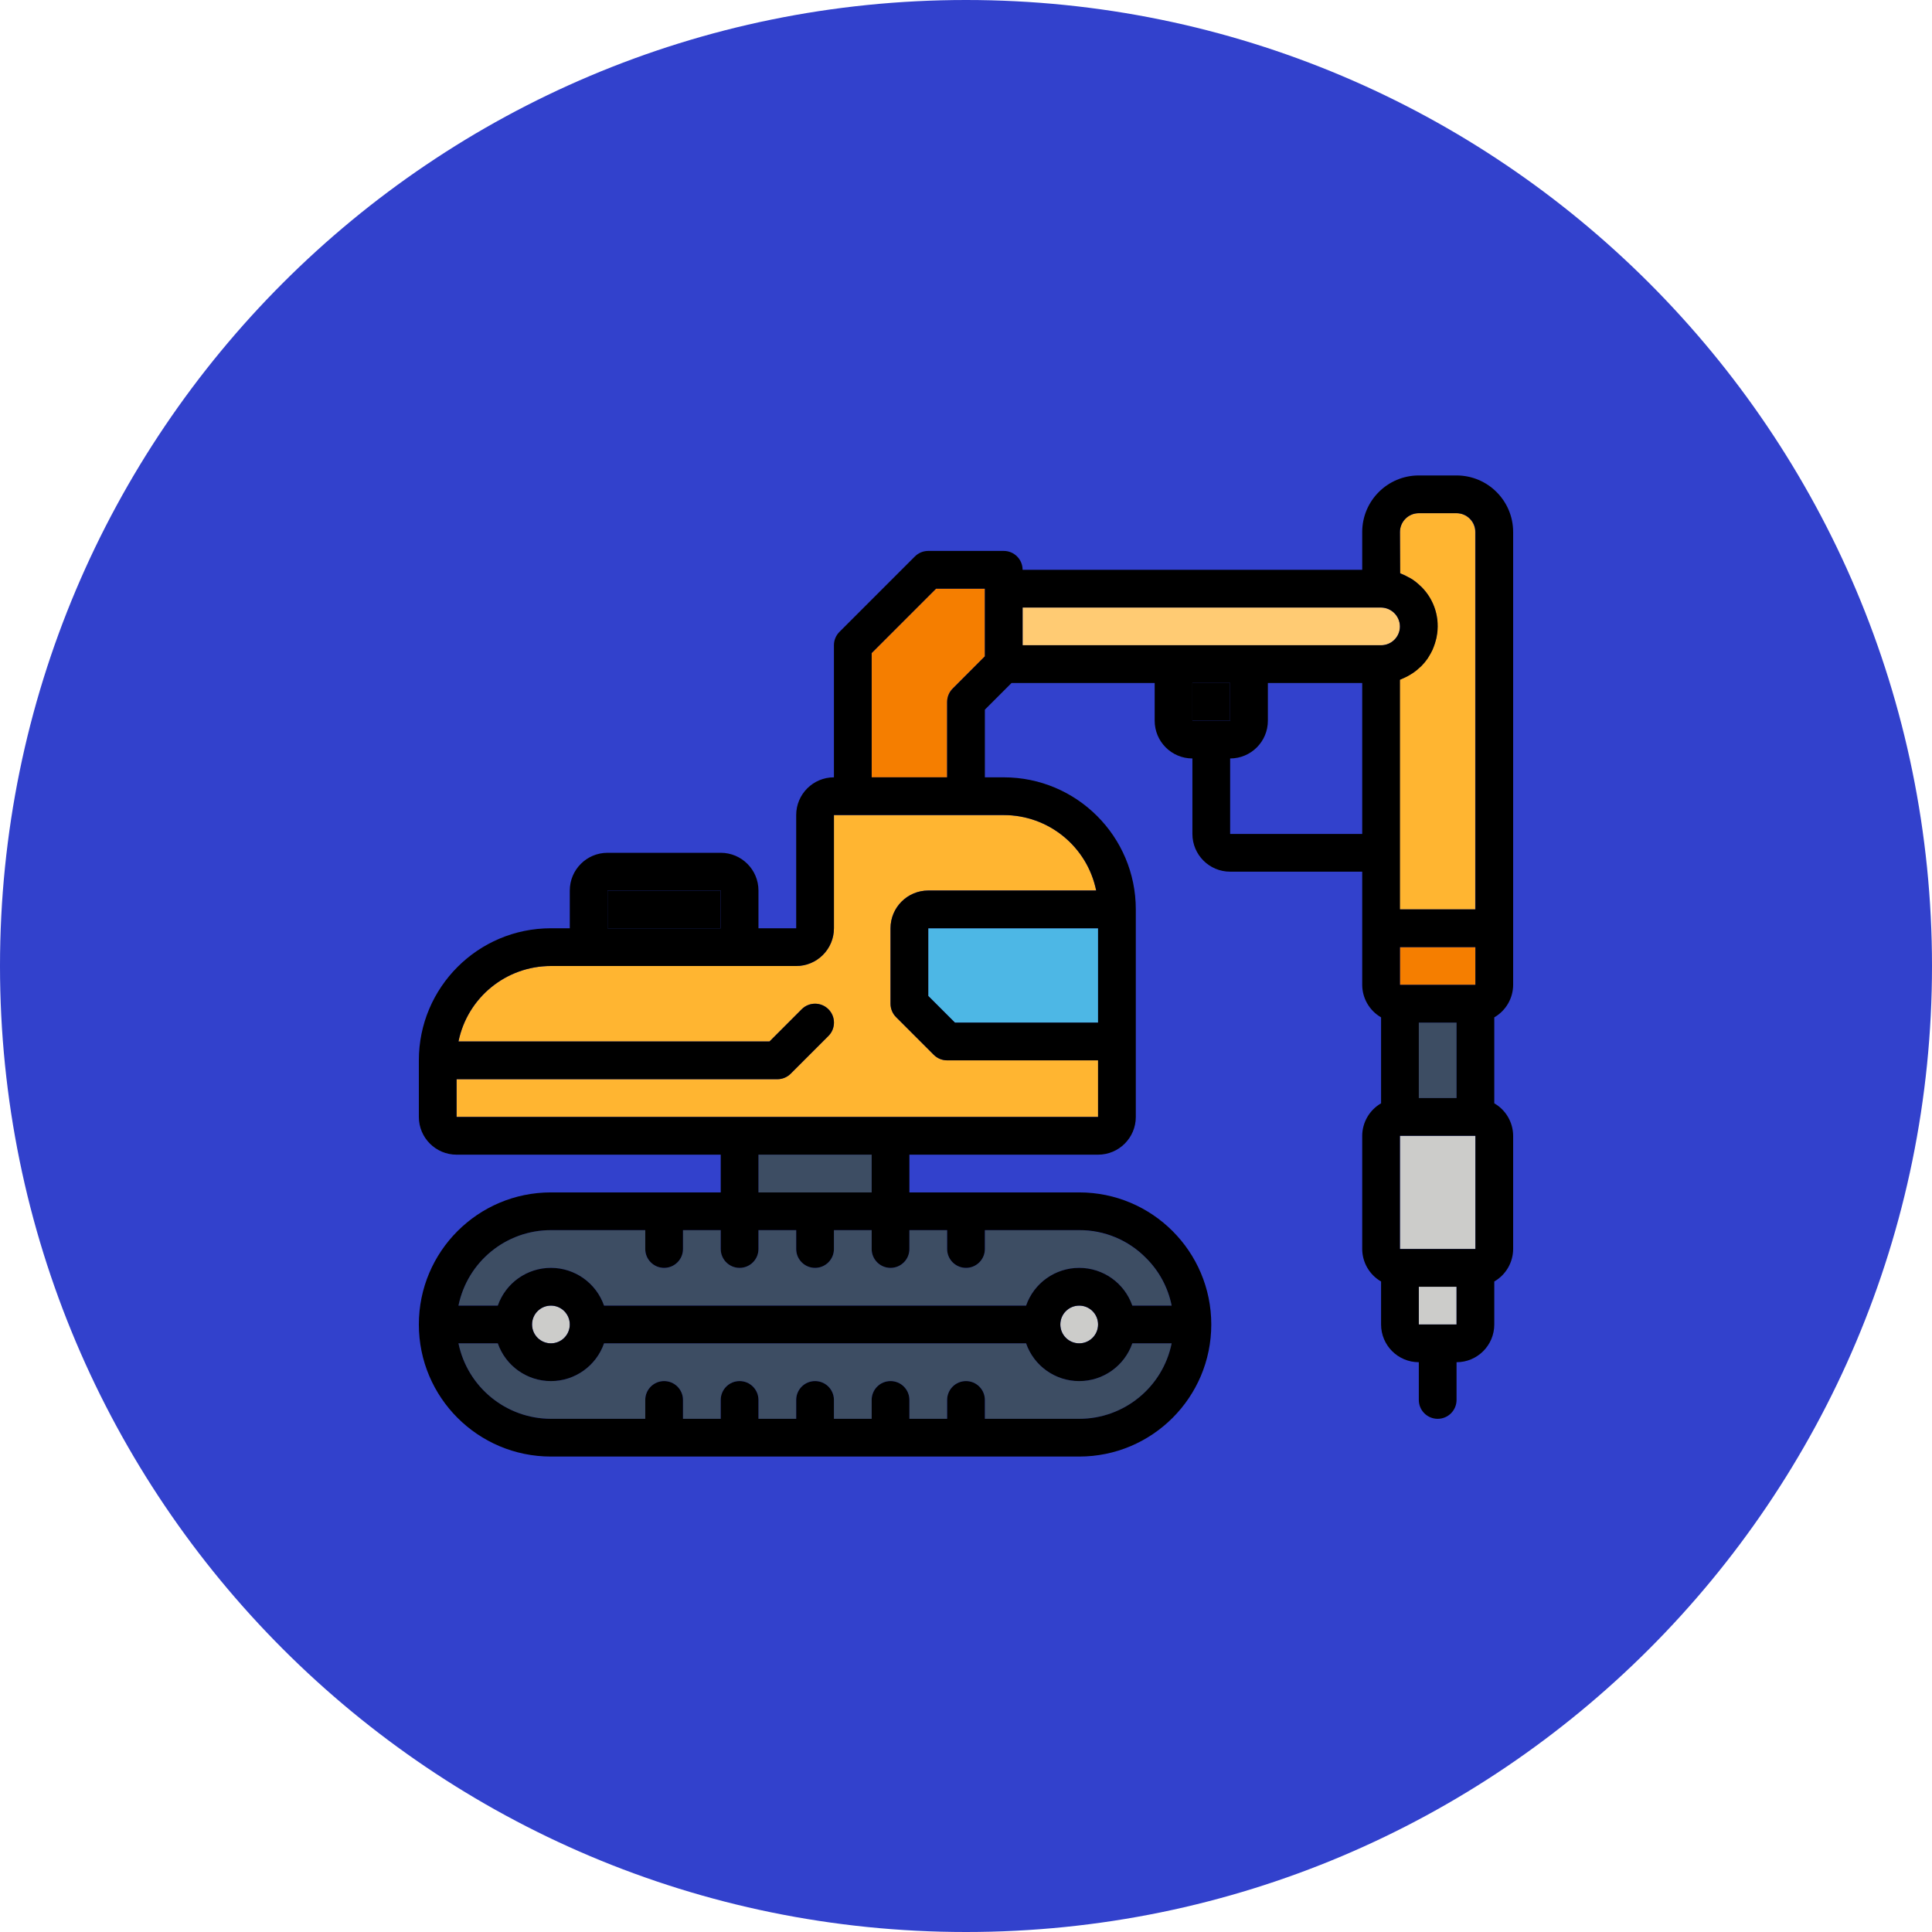
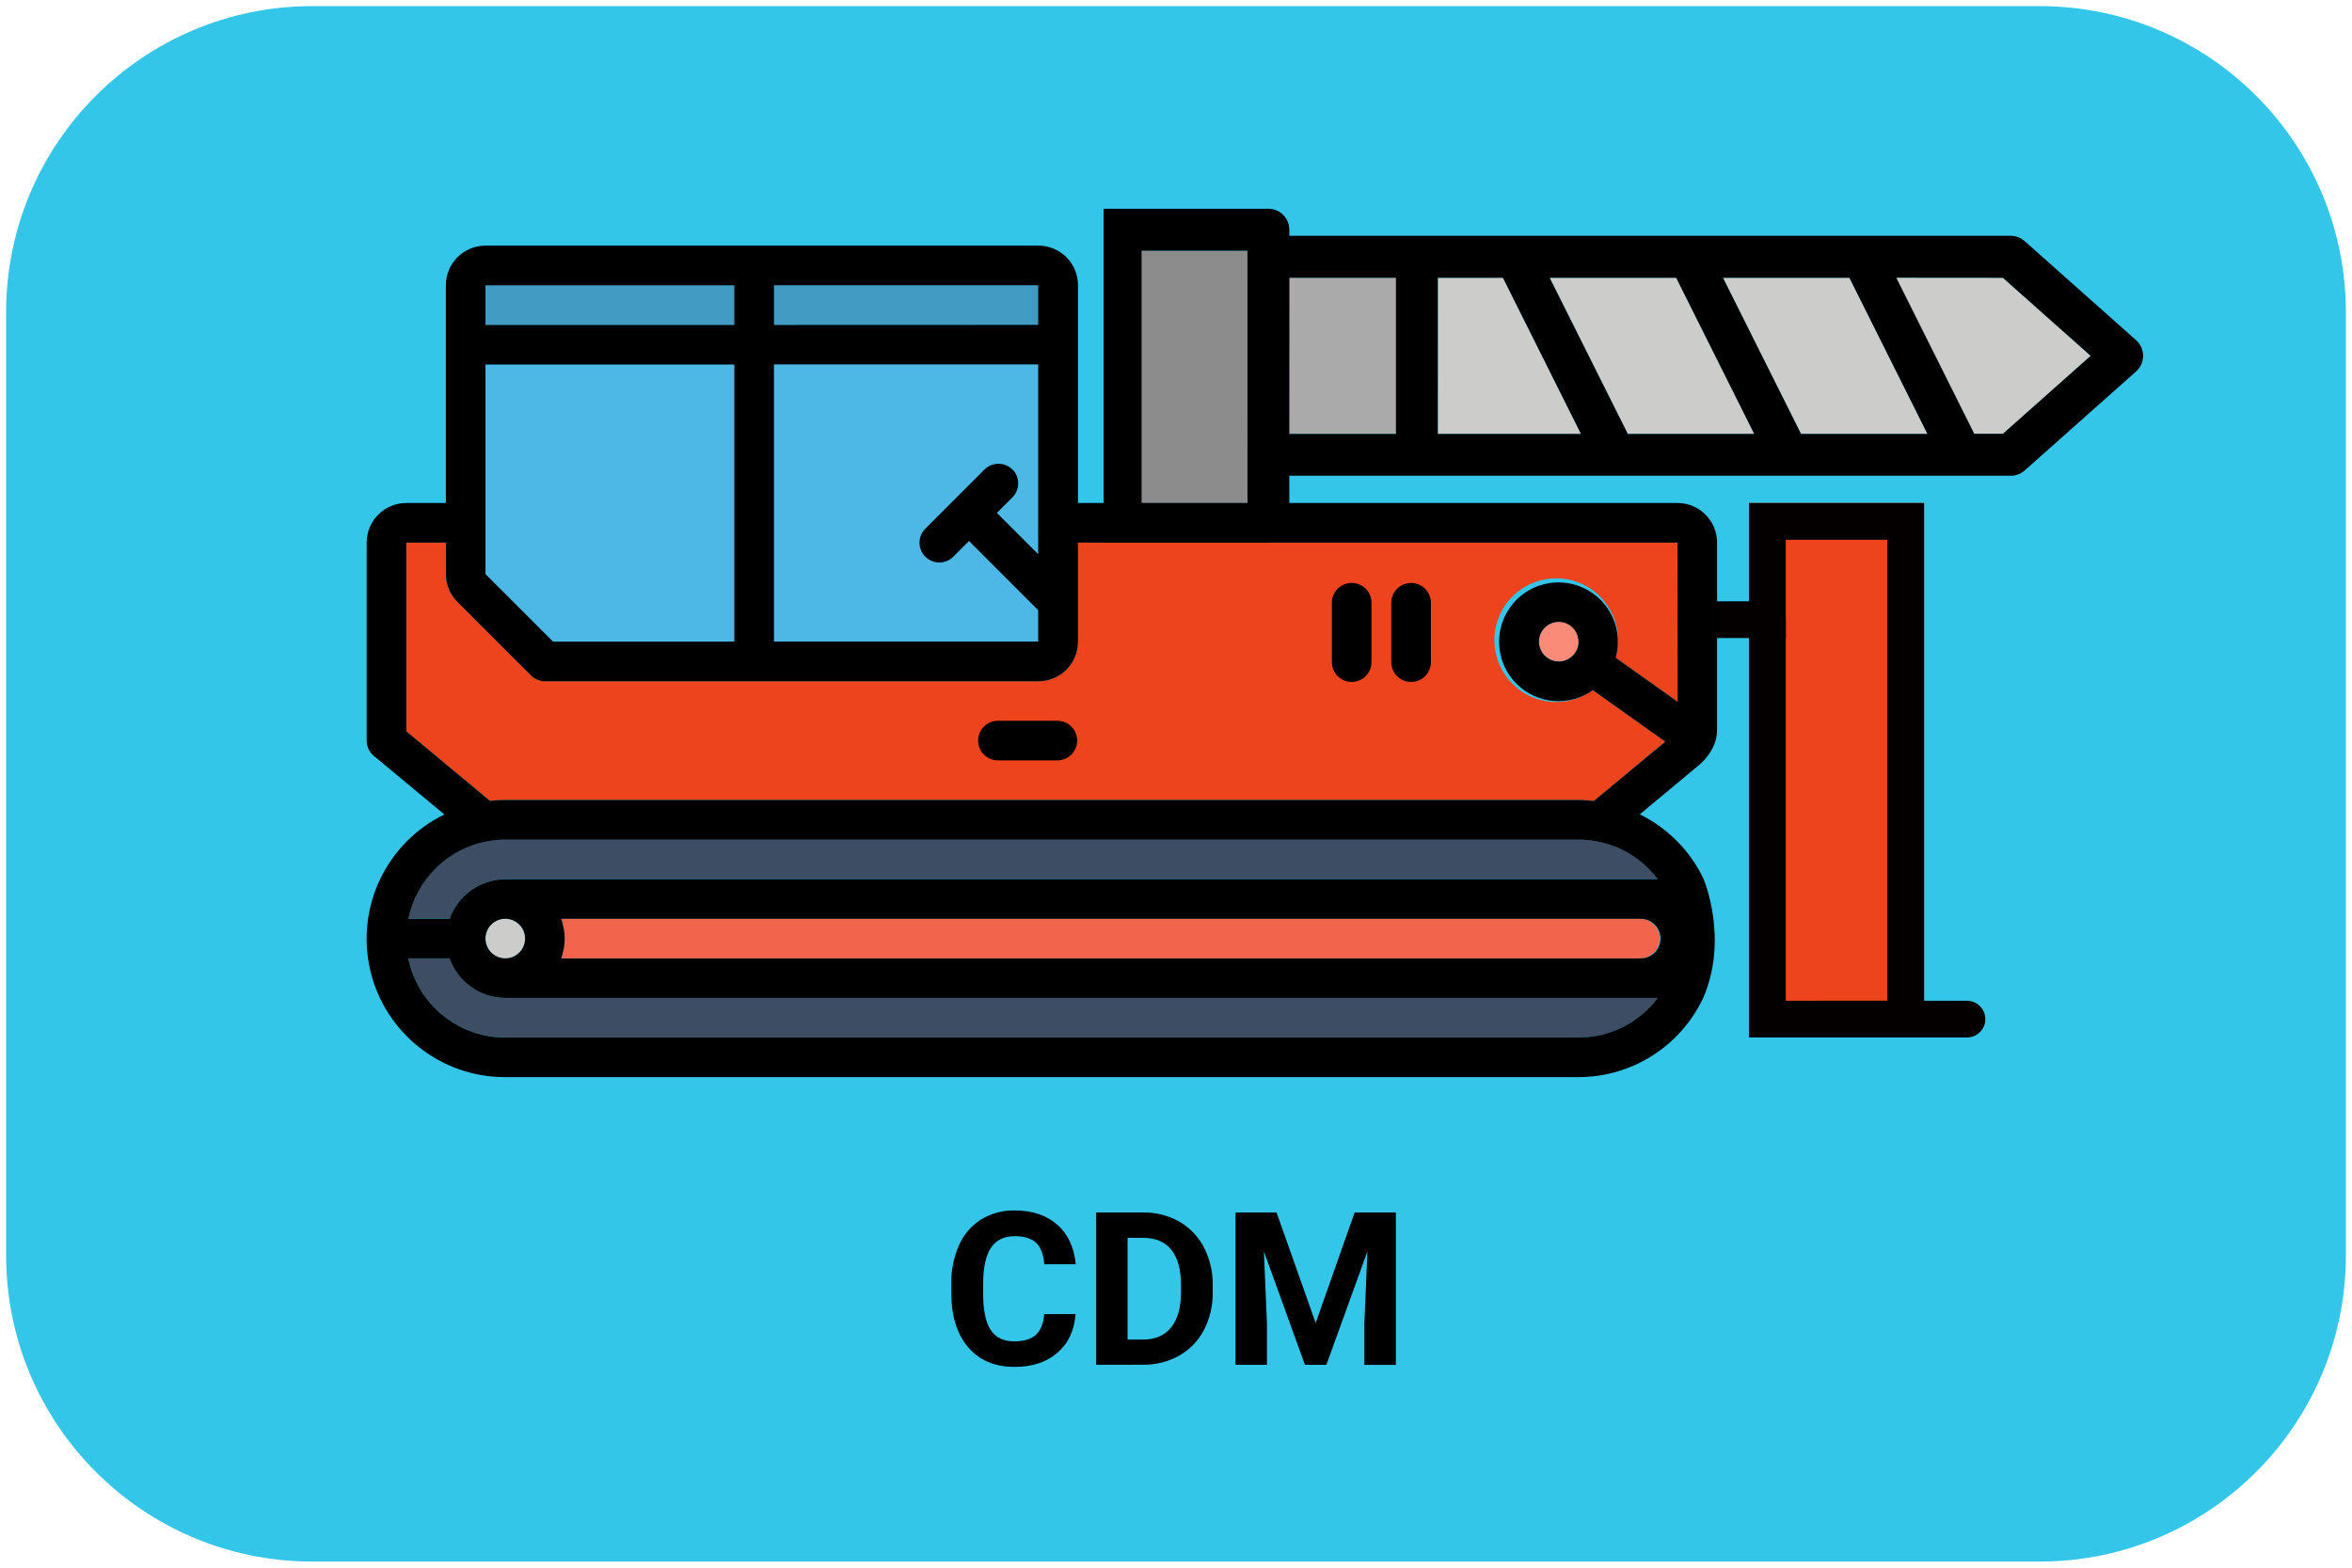
- <svg xmlns="http://www.w3.org/2000/svg" viewBox="0 0 512 512">
-   <circle cx="256" cy="256" fill="#3241cc" r="256" />
-   <circle cx="286" cy="351" fill="#ccccca" r="5" />
-   <path d="m300.08 346h10.42a25.08 25.08 0 0 0 -24.5-20h-25v5a5 5 0 0 1 -10 0v-5h-10v5a5 5 0 0 1 -10 0v-5h-10v5a5 5 0 0 1 -10 0v-5h-10v5a5 5 0 0 1 -10 0v-5h-10v5a5 5 0 0 1 -10 0v-5h-25a25 25 0 0 0 -24.5 20h10.42a14.91 14.91 0 0 1 28.16 0h111.84a14.91 14.91 0 0 1 28.16 0z" fill="#3d4d63" />
-   <circle cx="146" cy="351" fill="#ccccca" r="5" />
-   <path d="m251 186a5 5 0 0 1 1.46-3.54l8.54-8.53v-17.93h-12.93l-17.07 17.07v32.93h20z" fill="#f57e00" />
-   <path d="m201 306h30v10h-30z" fill="#3d4d63" />
-   <path d="m286 376a25 25 0 0 0 24.5-20h-10.42a14.91 14.91 0 0 1 -28.16 0h-111.84a14.91 14.91 0 0 1 -28.16 0h-10.42a25.07 25.07 0 0 0 24.5 20h25v-5a5 5 0 0 1 10 0v5h10v-5a5 5 0 0 1 10 0v5h10v-5a5 5 0 0 1 10 0v5h10v-5a5 5 0 0 1 10 0v5h10v-5a5 5 0 0 1 10 0v5z" fill="#3d4d63" />
-   <path d="m161 236h30v10h-30z" />
-   <path d="m209.54 284.54a5 5 0 0 1 -3.54 1.46h-85v10h170v-15h-40a5 5 0 0 1 -3.54-1.46l-10-10a5 5 0 0 1 -1.46-3.54v-20a10 10 0 0 1 10-10h44.5a25 25 0 0 0 -24.5-20h-45v30a10 10 0 0 1 -10 10h-65a25 25 0 0 0 -24.5 20h82.43l8.53-8.54a5 5 0 0 1 7.08 7.08z" fill="#ffb531" />
-   <path d="m376 341h10v10h-10z" fill="#ccccca" />
-   <path d="m371 251h20v10h-20z" fill="#f57e00" />
-   <path d="m386 136h-10a5 5 0 0 0 -5 5v10.88c.12.05.23.13.35.17a14.67 14.67 0 0 1 1.87.91c.31.17.63.31.92.5a15.33 15.33 0 0 1 2.26 1.83c.06.06.13.09.19.16a14.65 14.65 0 0 1 4.08 13.29c0 .28-.13.55-.19.82a14.45 14.45 0 0 1 -.57 1.8c-.11.28-.22.56-.34.84a15.33 15.33 0 0 1 -.92 1.69c-.13.2-.24.42-.38.62a14 14 0 0 1 -1.67 2c-.1.11-.23.2-.34.3a13.75 13.75 0 0 1 -1.67 1.38 7.61 7.61 0 0 1 -.73.47 13.73 13.73 0 0 1 -1.6.87c-.28.13-.54.26-.82.37s-.33.15-.5.22v60.88h20v-100a5 5 0 0 0 -4.94-5z" fill="#ffb531" />
-   <path d="m246 263.93 7.07 7.07h37.93v-25h-45z" fill="#4db7e5" />
-   <path d="m376 271h10v20h-10z" fill="#3d4d63" />
-   <path d="m371 301h20v30h-20z" fill="#ccccca" />
-   <path d="m316 181h10v10h-10z" />
-   <path d="m371 166a5.07 5.07 0 0 0 -5-5h-95v10h95a5 5 0 0 0 5-5z" fill="#ffcb73" />
-   <path d="m386 126h-10a15 15 0 0 0 -15 15v10h-90a5 5 0 0 0 -5-5h-20a5 5 0 0 0 -3.54 1.46l-20 20a5 5 0 0 0 -1.46 3.54v35a10 10 0 0 0 -10 10v30h-10v-10a10 10 0 0 0 -10-10h-30a10 10 0 0 0 -10 10v10h-5a35 35 0 0 0 -35 35v15a10 10 0 0 0 10 10h70v10h-45a35 35 0 0 0 0 70h140a35 35 0 0 0 0-70h-45v-10h50a10 10 0 0 0 10-10v-55a35 35 0 0 0 -35-35h-5v-17.93l7.07-7.07h37.93v10a10 10 0 0 0 10 10v20a10 10 0 0 0 10 10h35v30a10 10 0 0 0 5 8.61v22.78a10 10 0 0 0 -5 8.61v30a10 10 0 0 0 5 8.61v11.39a10 10 0 0 0 10 10v10a5 5 0 0 0 10 0v-10a10 10 0 0 0 10-10v-11.39a10 10 0 0 0 5-8.61v-30a10 10 0 0 0 -5-8.61v-22.78a10 10 0 0 0 5-8.61v-120a15 15 0 0 0 -15-15zm-15 15a5 5 0 0 1 5-5h10a5 5 0 0 1 5 5v100h-20v-60.85c.17-.07.32-.16.5-.22s.54-.24.82-.37a13.73 13.73 0 0 0 1.6-.87 7.61 7.61 0 0 0 .73-.47 13.75 13.75 0 0 0 1.67-1.38c.11-.1.24-.19.34-.3a14 14 0 0 0 1.67-2c.14-.2.25-.42.38-.62a15.33 15.33 0 0 0 .92-1.69c.12-.28.23-.56.34-.84a14.45 14.45 0 0 0 .57-1.8c.06-.27.15-.54.19-.82a14.65 14.65 0 0 0 -4.08-13.29c-.06-.07-.13-.1-.19-.16a15.33 15.33 0 0 0 -2.26-1.83c-.29-.19-.61-.33-.92-.5a14.67 14.67 0 0 0 -1.87-.91c-.12 0-.23-.12-.35-.17zm20 120h-20v-10h20zm0 70h-20v-30h20zm-5-40h-10v-20h10zm-225-55h30v10h-30zm125 140h-25v-5a5 5 0 0 0 -10 0v5h-10v-5a5 5 0 0 0 -10 0v5h-10v-5a5 5 0 0 0 -10 0v5h-10v-5a5 5 0 0 0 -10 0v5h-10v-5a5 5 0 0 0 -10 0v5h-25a25.07 25.07 0 0 1 -24.5-20h10.42a14.91 14.91 0 0 0 28.16 0h111.84a14.91 14.91 0 0 0 28.16 0h10.42a25 25 0 0 1 -24.5 20zm-145-25a5 5 0 1 1 5 5 5 5 0 0 1 -5-5zm140 0a5 5 0 1 1 5 5 5 5 0 0 1 -5-5zm22.68-17.65a24.58 24.58 0 0 1 6.82 12.65h-10.42a14.91 14.91 0 0 0 -28.16 0h-111.84a14.91 14.91 0 0 0 -28.16 0h-10.42a25 25 0 0 1 24.5-20h25v5a5 5 0 0 0 10 0v-5h10v5a5 5 0 0 0 10 0v-5h10v5a5 5 0 0 0 10 0v-5h10v5a5 5 0 0 0 10 0v-5h10v5a5 5 0 0 0 10 0v-5h25a24.67 24.67 0 0 1 17.68 7.35zm-72.68-17.35h-30v-10h30zm60-45h-37.93l-7.07-7.07v-17.93h45zm-.5-35h-44.5a10 10 0 0 0 -10 10v20a5 5 0 0 0 1.46 3.54l10 10a5 5 0 0 0 3.54 1.46h40v15h-170v-10h85a5 5 0 0 0 3.54-1.46l10-10a5 5 0 0 0 -7.08-7.08l-8.53 8.54h-82.43a25 25 0 0 1 24.5-20h65a10 10 0 0 0 10-10v-30h45a25 25 0 0 1 24.5 20zm-38-53.54a5 5 0 0 0 -1.5 3.54v20h-20v-32.93l17.07-17.07h12.93v17.93zm18.5-21.46h95a5.07 5.07 0 0 1 5 5 5 5 0 0 1 -5 5h-95zm55 20v10h-10v-10zm0 40v-20a10 10 0 0 0 10-10v-10h25v40zm60 130h-10v-10h10z" />
+ <svg xmlns="http://www.w3.org/2000/svg" viewBox="0 0 768 512">
+   <defs>
+     <style>.cls-1{fill:#34c6e8;}.cls-2{fill:#419bc2;}.cls-3{fill:#4db7e5;}.cls-4{fill:#ed441d;}.cls-5{fill:#3d4d63;}.cls-6{fill:#f2644c;}.cls-7{fill:#f98b78;}.cls-8{fill:#ccccca;}.cls-9{fill:#040000;}.cls-10{fill:#8c8c8c;}.cls-11{fill:#aaa;}</style>
+   </defs>
+   <g id="Equipments">
+     <rect class="cls-1" x="2" y="2" width="764" height="508" rx="100" />
+     <path d="M351.2,429.16q-.57,8-5.93,12.65t-14.09,4.61q-9.58,0-15.06-6.44t-5.49-17.69v-3a29.89,29.89,0,0,1,2.53-12.64,19,19,0,0,1,7.23-8.4,20.31,20.31,0,0,1,10.92-2.92q8.61,0,13.88,4.62t6.08,12.95H341c-.25-3.21-1.15-5.54-2.68-7s-3.88-2.17-7-2.17c-3.42,0-6,1.23-7.67,3.67s-2.57,6.25-2.62,11.4v3.76q0,8.07,2.45,11.8t7.71,3.72c3.16,0,5.53-.72,7.09-2.17s2.45-3.68,2.68-6.72Z" />
+     <path d="M357.94,445.74V396h15.31A23.24,23.24,0,0,1,385,398.93a20.69,20.69,0,0,1,8.09,8.41,26,26,0,0,1,2.9,12.39V422a26,26,0,0,1-2.85,12.34,20.49,20.49,0,0,1-8.05,8.37,23.37,23.37,0,0,1-11.73,3Zm10.25-41.46V437.5h5q6,0,9.19-3.93t3.25-11.24V419.7q0-7.59-3.14-11.51t-9.2-3.91Z" />
+     <path d="M416.83,396l12.78,36.09L442.33,396h13.46v49.76H445.51v-13.6l1-23.48L433.1,445.74h-7l-13.4-37.05,1,23.45v13.6H403.43V396Z" />
+     <g id="icon-dozer">
+       <g id="color">
+         <rect class="cls-2" x="158.52" y="93.16" width="180.52" height="12.93" />
+         <path class="cls-3" d="M339,209.53V199.28l-22.63-22.63-5.13,5.13a6.46,6.46,0,1,1-9.14-9.14l19.4-19.4a6.46,6.46,0,0,1,9.14,9.14l-5.13,5.13L339,181V119H158.52v68.44l22.08,22.07Z" />
+         <path class="cls-4" d="M160.28,261.52a43.59,43.59,0,0,1,4.71-.26H515.42a43.25,43.25,0,0,1,4.69.29h.39l23.23-19.36-23.65-16.81a20.2,20.2,0,1,1,7.45-10.59l20.22,14.36V177.21H352v32.32A12.93,12.93,0,0,1,339,222.47H177.92a6.47,6.47,0,0,1-4.59-1.9l-24-24a12.76,12.76,0,0,1-3.77-9.11V177.21H132.66v61.62l27.25,22.69Z" />
+         <path class="cls-5" d="M146.78,313H133.31A32.41,32.41,0,0,0,165,338.84H515.42a32.25,32.25,0,0,0,25.86-12.93H165A19.4,19.4,0,0,1,146.78,313Z" />
+         <path class="cls-6" d="M535.48,313H183.28c.19-.54.3-1.13.44-1.69a11,11,0,0,0,.29-1.13,17.85,17.85,0,0,0,0-7.28,11,11,0,0,0-.29-1.13c-.14-.57-.25-1.16-.44-1.7h352.2a6.47,6.47,0,0,1,6.47,6.47h0A6.47,6.47,0,0,1,535.48,313Z" />
+         <path class="cls-7" d="M509,203.07a6.47,6.47,0,1,0,6.47,6.46A6.46,6.46,0,0,0,509,203.07Z" />
+         <path class="cls-5" d="M538.28,283.71a31.68,31.68,0,0,0-17-9,30,30,0,0,0-5.82-.54H165a29,29,0,0,0-5.73.52,32.33,32.33,0,0,0-25.9,25.34h13.42A19.41,19.41,0,0,1,165,287.12H541.28A30.37,30.37,0,0,0,538.28,283.71Z" />
+         <circle class="cls-8" cx="164.99" cy="306.52" r="6.47" />
+       </g>
+       <path d="M454.3,196.6V216a6.47,6.47,0,1,0,12.93,0V196.6a6.47,6.47,0,0,0-12.93,0Z" />
+       <path d="M434.9,196.6V216a6.47,6.47,0,1,0,12.93,0V196.6a6.47,6.47,0,0,0-12.93,0Z" />
+       <path d="M326.11,248.33h19.4a6.47,6.47,0,0,0,0-12.93h-19.4a6.47,6.47,0,1,0,0,12.93Z" />
+       <g id="bridge">
+         <rect class="cls-4" x="571.11" y="164.28" width="57.16" height="174.57" transform="translate(1199.38 503.12) rotate(-180)" />
+         <path class="cls-9" d="M593.87,326.84h48.4a6,6,0,0,1,6,6h0a6,6,0,0,1-6,6h-48.4v-12Z" />
+         <path class="cls-9" d="M583.11,208.38H554.7a6,6,0,0,1-6-6h0a6,6,0,0,1,6-6h22.41a6,6,0,0,1,6,6v6Z" />
+         <path class="cls-9" d="M583.11,176.28h33.16V326.84H583.11V176.28m-12-12V338.84h57.16V164.28Z" />
+       </g>
+       <path d="M560.68,238.35V177.21a12.93,12.93,0,0,0-12.93-12.93H352V93.16A12.93,12.93,0,0,0,339,80.22H158.52a12.93,12.93,0,0,0-12.93,12.94v71.12H132.66a12.93,12.93,0,0,0-12.93,12.93v64.65a6.44,6.44,0,0,0,2.33,5L145.11,266A45.17,45.17,0,0,0,165,351.78H515.42a45,45,0,0,0,40.73-25.87c8.4-19.39.13-38.79.13-38.79a43.51,43.51,0,0,0-8.85-12.56,44.69,44.69,0,0,0-12-8.6l19.24-16S560.68,245.38,560.68,238.35Zm-230.08-85a6.46,6.46,0,0,0-9.06-.08l-19.4,19.4a6.46,6.46,0,1,0,9.14,9.14l5.13-5.13L339,199.28v10.25H252.72V119H339v62l-13.49-13.49,5.13-5.13A6.46,6.46,0,0,0,330.6,153.32Zm-77.88-47.23V93.16H339v12.93Zm-94.2-12.93h81.27v12.93H158.52Zm0,25.86h81.27v90.51H180.6l-22.08-22.07Zm356.9,219.82H165A32.41,32.41,0,0,1,133.31,313h13.47A19.4,19.4,0,0,0,165,325.91H541.28A32.25,32.25,0,0,1,515.42,338.84Zm-356.9-32.32A6.47,6.47,0,1,1,165,313,6.47,6.47,0,0,1,158.52,306.52Zm377,6.46H183.28c.19-.54.3-1.13.44-1.69a11,11,0,0,0,.29-1.13,17.85,17.85,0,0,0,0-7.28,11,11,0,0,0-.29-1.13c-.14-.57-.25-1.16-.44-1.7h352.2a6.47,6.47,0,1,1,0,12.93Zm2.8-29.27a30.37,30.37,0,0,1,3,3.41H165a19.41,19.41,0,0,0-18.21,12.93H133.36a32.33,32.33,0,0,1,25.9-25.34,29,29,0,0,1,5.73-.52H515.42a30,30,0,0,1,5.82.54A31.68,31.68,0,0,1,538.28,283.71Zm9.47-54.56-20.22-14.36a19.39,19.39,0,1,0-7.45,10.59l23.65,16.81L520.5,261.55h-.39a43.25,43.25,0,0,0-4.69-.29H165a43.59,43.59,0,0,0-4.71.26h-.37l-27.25-22.69V177.21h12.93v10.28a12.76,12.76,0,0,0,3.77,9.11l24,24a6.47,6.47,0,0,0,4.59,1.9H339A12.93,12.93,0,0,0,352,209.53V177.21H547.75Zm-32.33-19.62a6.47,6.47,0,1,1-6.47-6.46A6.47,6.47,0,0,1,515.42,209.53Z" />
+       <g id="drill">
+         <polygon class="cls-8" points="629.36 141.69 603.88 90.72 562.61 90.72 588.09 141.69 629.36 141.69" />
+         <polygon class="cls-8" points="572.8 141.69 547.31 90.72 506.04 90.72 531.52 141.69 572.8 141.69" />
+         <polygon class="cls-8" points="469.49 90.72 469.49 141.69 516.23 141.69 490.75 90.72 469.49 90.72" />
+         <rect class="cls-10" x="372.78" y="81.88" width="34.55" height="82.39" />
+         <polygon class="cls-8" points="653.99 90.72 619.17 90.72 644.65 141.69 653.99 141.69 682.66 116.21 653.99 90.72" />
+         <rect class="cls-11" x="421.01" y="90.72" width="34.81" height="50.97" />
+         <path d="M421,170.37v-15H656.59a6.78,6.78,0,0,0,4.54-1.73l36.36-32.32a6.83,6.83,0,0,0,0-10.22L661.13,78.77A6.85,6.85,0,0,0,656.59,77H421V75a6.84,6.84,0,0,0-6.84-6.83H360.36v109h53.81A6.85,6.85,0,0,0,421,170.37ZM654,90.72l28.67,25.49L654,141.69h-9.34l-25.48-51Zm-50.11,0,25.48,51H588.09l-25.49-51Zm-56.57,0,25.49,51H531.52L506,90.72Zm-77.82,0h21.26l25.48,51H469.49Zm-48.48,0h34.8v51H421Zm-13.68,73.56H372.78V81.88h34.55Z" />
+       </g>
+     </g>
+   </g>
</svg>
